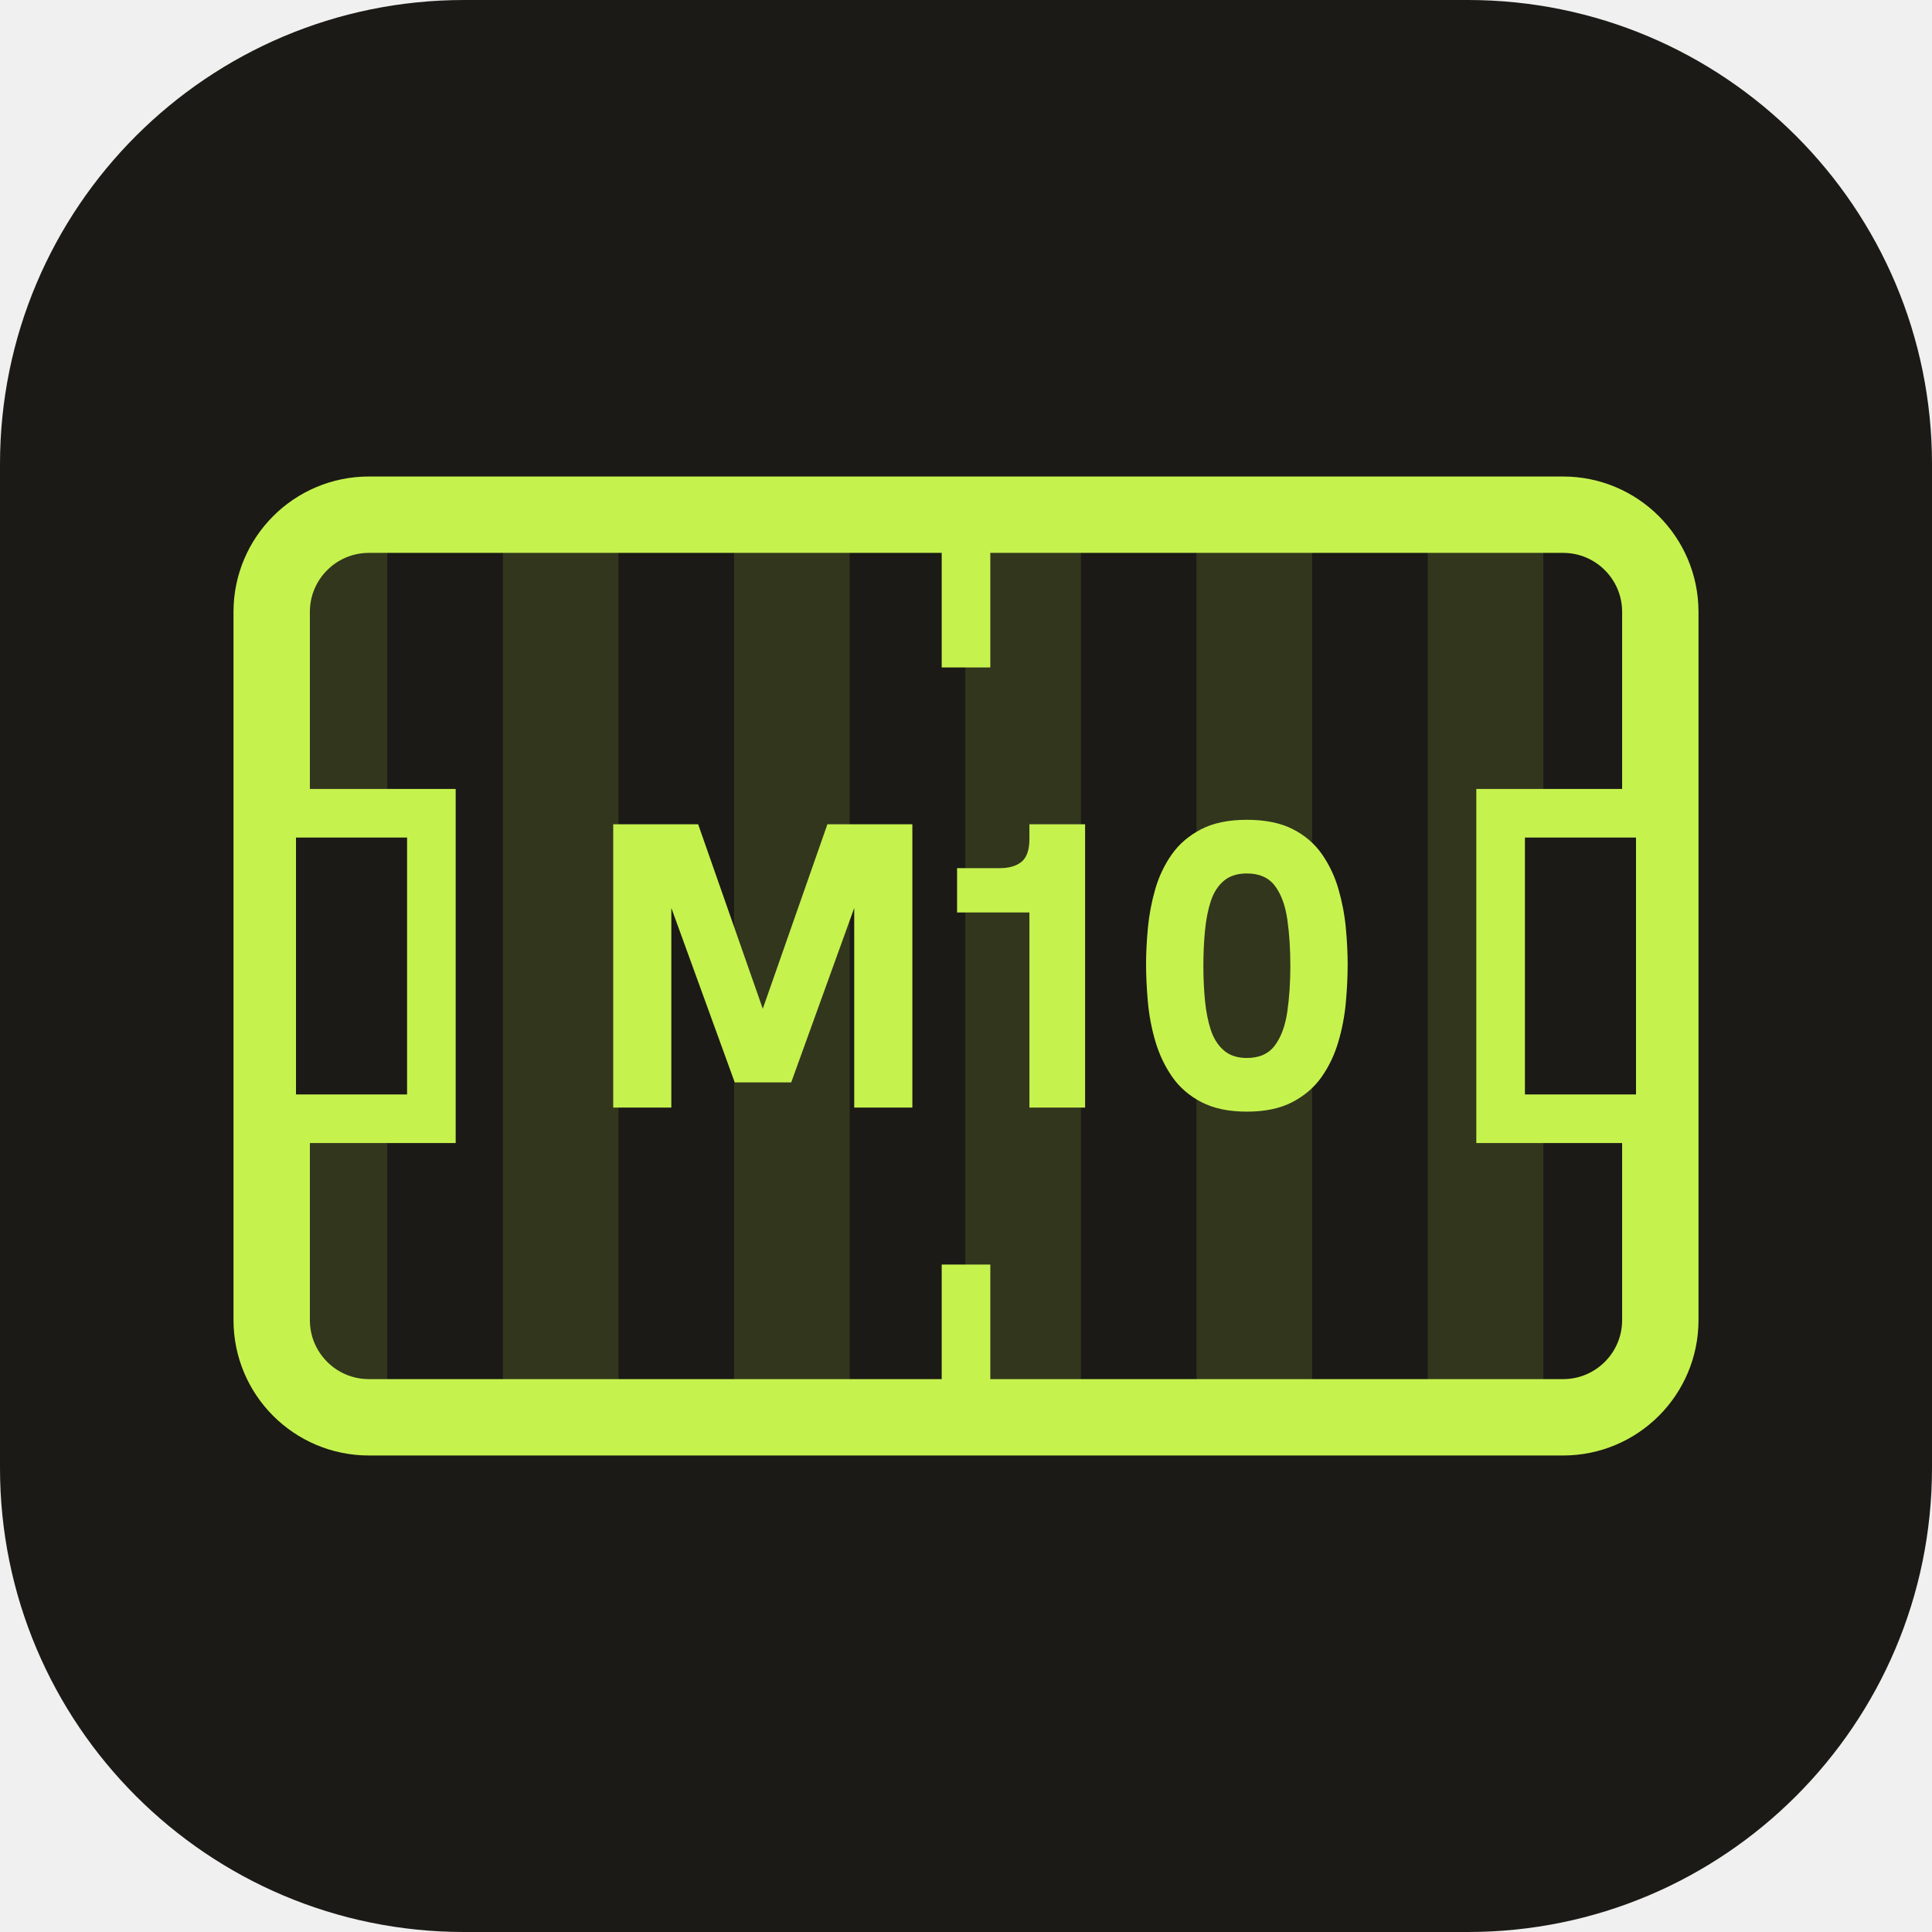
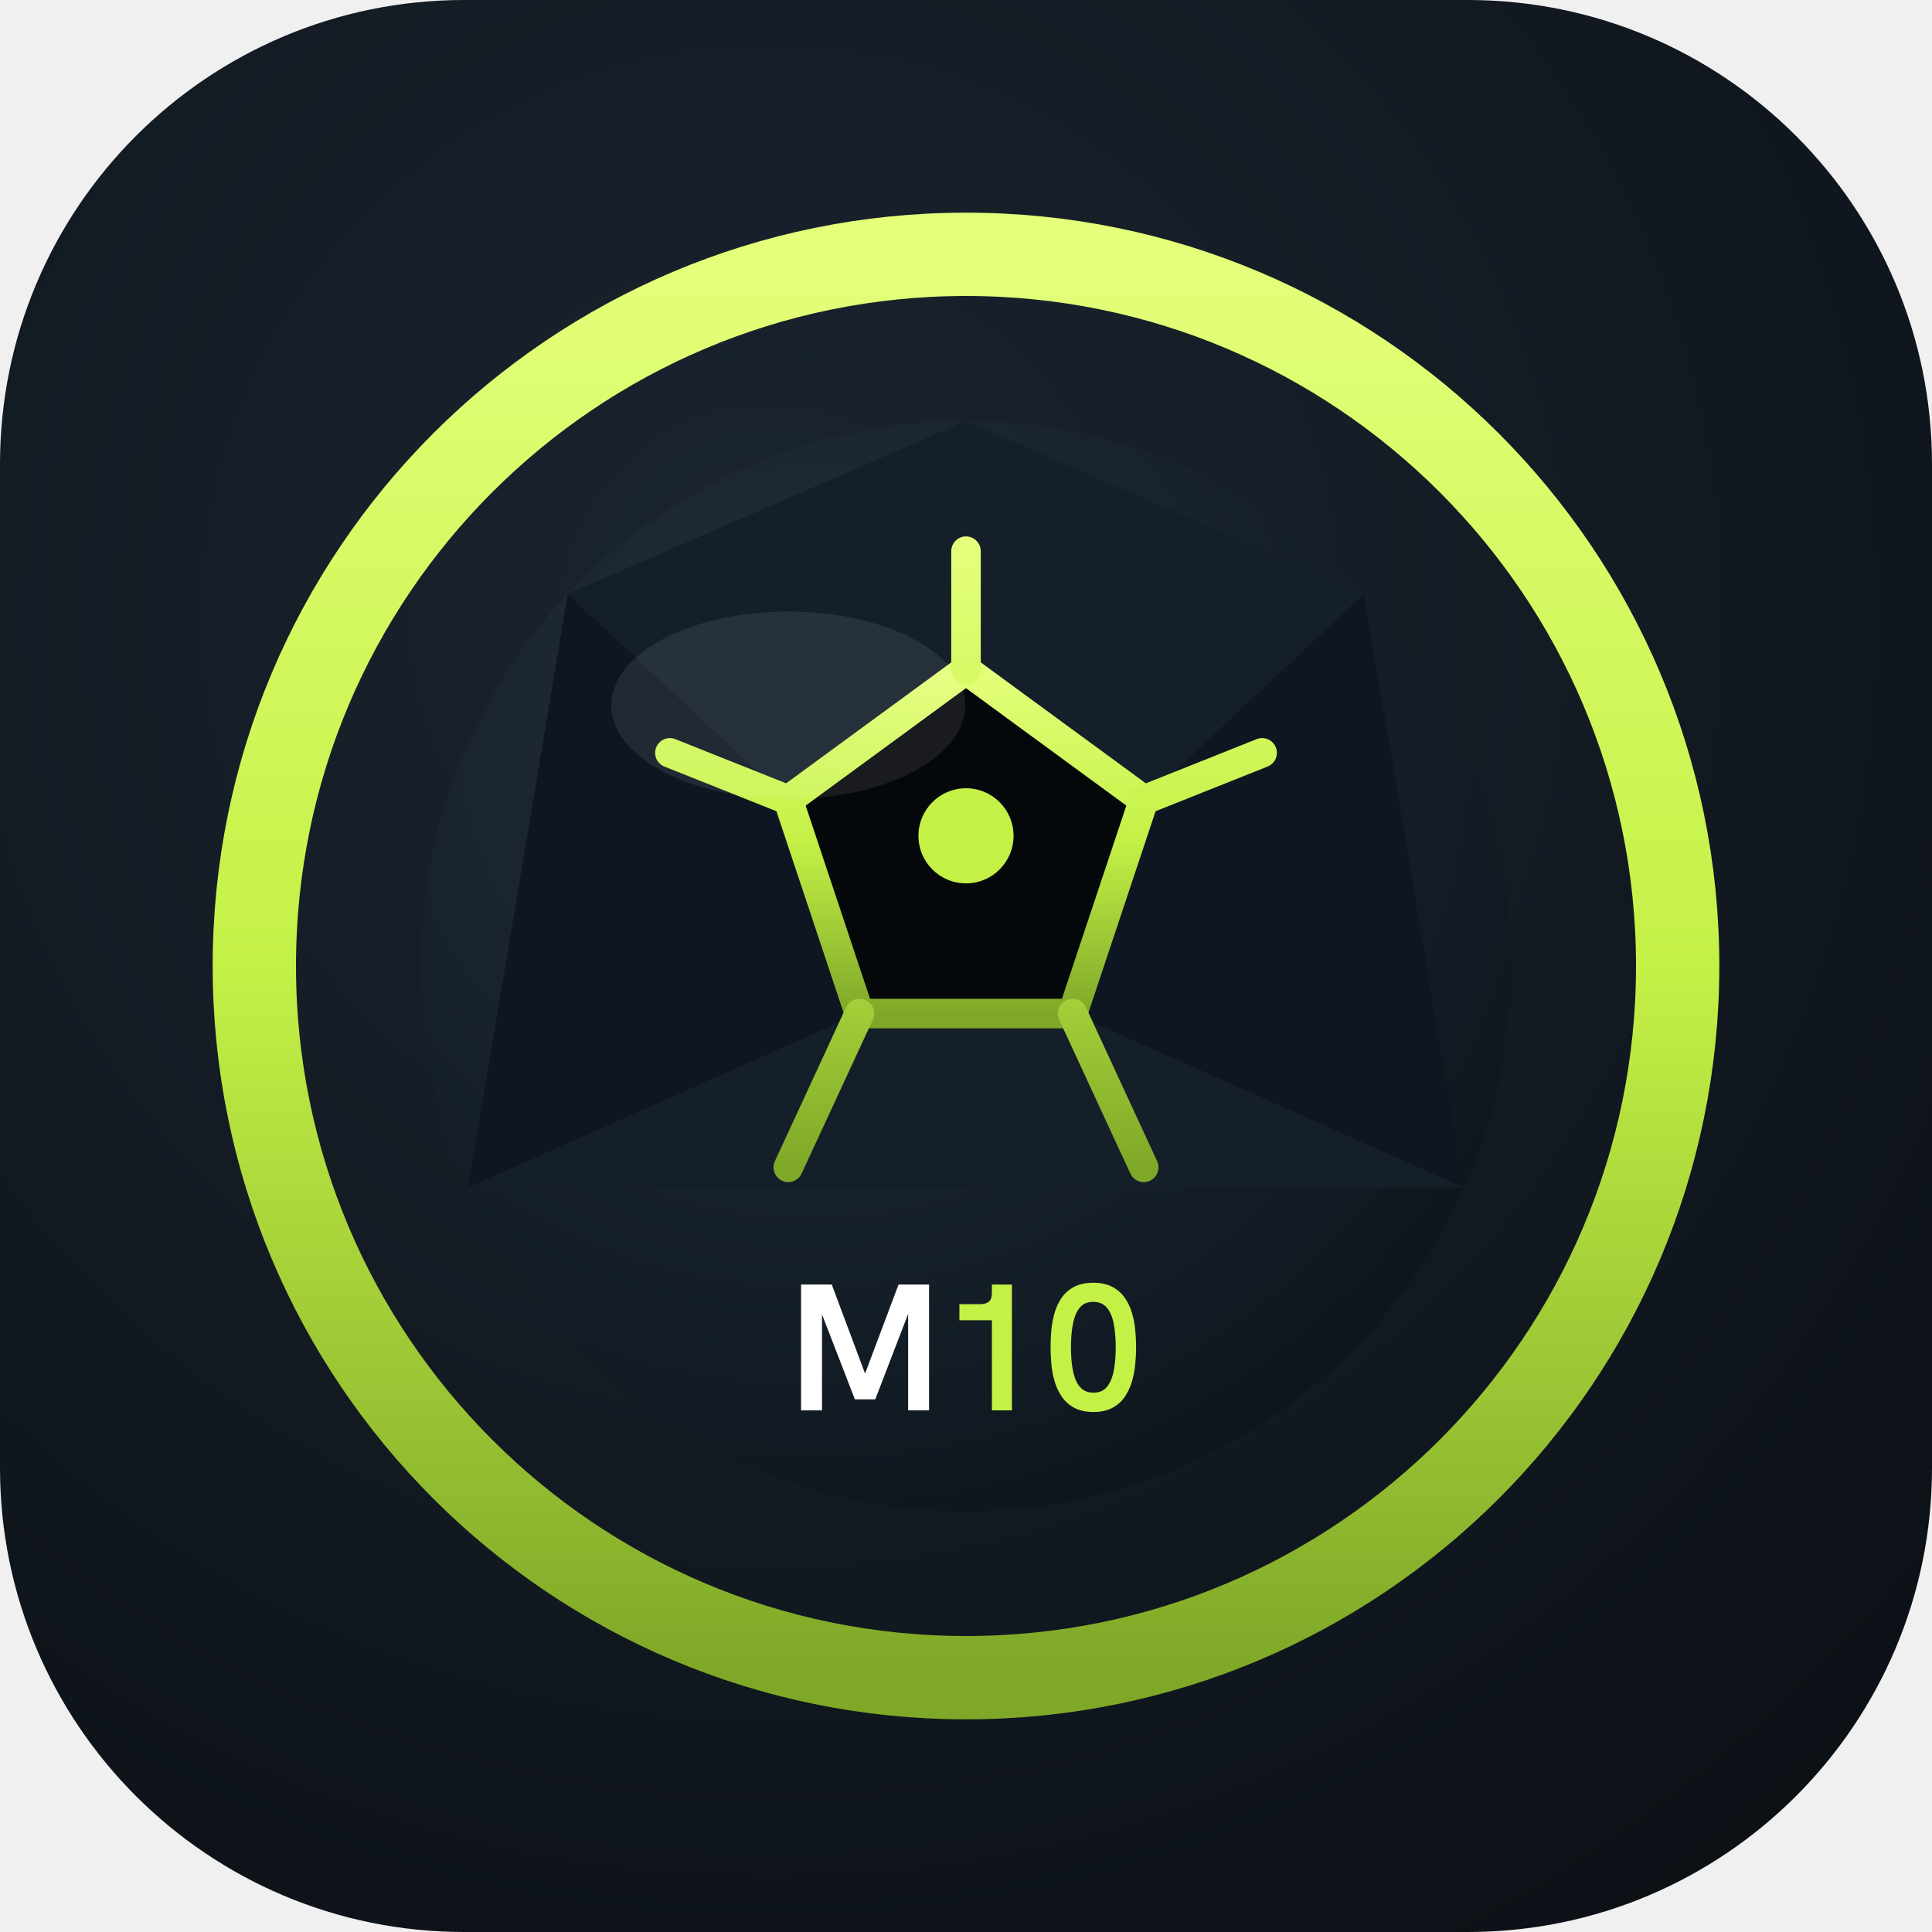
<svg xmlns="http://www.w3.org/2000/svg" viewBox="0 0 512 512" width="512" height="512">
-   <rect width="512" height="512" rx="123" fill="#1B1A16" />
+   <defs>
+     <radialGradient id="tile-bg" cx="40%" cy="32%" r="90%">
+       <stop offset="0" stop-color="#1B2530" />
+       <stop offset="1" stop-color="#0A0E13" />
+     </radialGradient>
+   </defs>
+   <rect width="512" height="512" rx="123" fill="url(#tile-bg)" />
  <g transform="translate(20.48 20.48) scale(0.92)">
-     <clipPath id="fld">
-       <rect x="56" y="126" width="400" height="260" rx="28" />
-     </clipPath>
-     <g clip-path="url(#fld)">
-       <rect x="56" y="126" width="33.3" height="260" fill="#C6F24E" opacity="0.13" />
-       <rect x="122.6" y="126" width="33.3" height="260" fill="#C6F24E" opacity="0.13" />
-       <rect x="189.2" y="126" width="33.3" height="260" fill="#C6F24E" opacity="0.13" />
-       <rect x="255.8" y="126" width="33.3" height="260" fill="#C6F24E" opacity="0.13" />
-       <rect x="322.4" y="126" width="33.3" height="260" fill="#C6F24E" opacity="0.13" />
-       <rect x="389" y="126" width="33.3" height="260" fill="#C6F24E" opacity="0.13" />
+     <defs>
+       <linearGradient id="m10-lime" x1="0" y1="0" x2="0" y2="1">
+         <stop offset="0" stop-color="#E4FF7A" />
+         <stop offset="0.5" stop-color="#C4F146" />
+         <stop offset="1" stop-color="#7FA828" />
+       </linearGradient>
+       <radialGradient id="m10-ball" cx="36%" cy="28%" r="95%">
+         <stop offset="0" stop-color="#232F3A" />
+         <stop offset="0.65" stop-color="#121B24" />
+         <stop offset="1" stop-color="#080C10" />
+       </radialGradient>
+       <clipPath id="m10-clip">
+         <circle cx="256" cy="256" r="157" />
+       </clipPath>
+     </defs>
+     <circle cx="256" cy="256" r="205" fill="none" stroke="url(#m10-lime)" stroke-width="24" />
+     <g clip-path="url(#m10-clip)">
+       <circle cx="256" cy="256" r="157" fill="url(#m10-ball)" />
+       <polygon points="256,170.7 307.2,208.2 370.7,148.8 256,99" fill="#141F2A" />
+       <polygon points="307.2,208.2 286.7,269.7 399.4,319.8 370.7,148.8" fill="#0E1721" />
+       <polygon points="286.7,269.7 225.3,269.7 112.6,319.8 399.4,319.8" fill="#141F2A" />
+       <polygon points="225.3,269.7 204.8,208.2 141.3,148.8 112.6,319.8" fill="#0E1721" />
+       <polygon points="204.8,208.2 256,170.7 256,99 141.3,148.8" fill="#141F2A" />
+       <polygon points="256,170.7 307.2,208.2 286.7,269.7 225.3,269.7 204.8,208.2" fill="#05080B" />
+       <polygon points="256,170.7 307.2,208.2 286.7,269.7 225.3,269.7 204.8,208.2" fill="none" stroke="url(#m10-lime)" stroke-width="8.5" stroke-linejoin="round" />
+       <path d="M256 170.7 L256 136.5 M204.8 208.2 L170.7 194.6 M307.2 208.2 L341.3 194.6 M225.3 269.7 L204.8 314 M286.7 269.7 L307.2 314" fill="none" stroke="url(#m10-lime)" stroke-width="8.5" stroke-linecap="round" />
+       <circle cx="256" cy="218.5" r="13.7" fill="#C4F146" />
+       <ellipse cx="204.8" cy="180.9" rx="51" ry="27" fill="#ffffff" opacity="0.08" />
    </g>
-     <rect x="56" y="126" width="400" height="260" rx="28" fill="none" stroke="#C6F24E" stroke-width="22" />
-     <line x1="256" y1="126" x2="256" y2="170" stroke="#C6F24E" stroke-width="14" />
-     <line x1="256" y1="342" x2="256" y2="386" stroke="#C6F24E" stroke-width="14" />
-     <rect x="56" y="212" width="46" height="88" fill="#1B1A16" stroke="#C6F24E" stroke-width="14" />
-     <rect x="410" y="212" width="46" height="88" fill="#1B1A16" stroke="#C6F24E" stroke-width="14" />
-     <g transform="translate(147.0 179.7) scale(1.1708)">
-       <path d="M20.60 100L6.30 100L6.30 30.30L27.20 30.30L44.40 79.40L41.80 79.40L59 30.30L79.90 30.30L79.90 100L65.60 100L65.60 47.10L66.90 47.30L50.10 93.80L36.20 93.80L19.30 47.30L20.60 47.10L20.60 100ZM122.40 100L108.70 100L108.70 45.20L112.60 52L90.90 52L90.90 41.10L101.30 41.10Q104.90 41.10 106.80 39.50Q108.70 37.90 108.70 33.90L108.70 33.90L108.70 30.30L122.40 30.30L122.40 100ZM162.20 101L162.20 101Q155.50 101 151 98.65Q146.50 96.30 143.80 92.40Q141.10 88.50 139.70 83.75Q138.30 79 137.85 74.05Q137.40 69.10 137.40 64.70L137.40 64.70Q137.40 60.60 137.85 55.80Q138.30 51 139.65 46.30Q141 41.60 143.70 37.75Q146.40 33.90 150.90 31.55Q155.40 29.20 162.20 29.20L162.20 29.20Q169 29.20 173.50 31.50Q178 33.80 180.70 37.70Q183.40 41.60 184.75 46.30Q186.10 51 186.55 55.80Q187 60.60 187 64.80L187 64.80Q187 69.20 186.55 74.15Q186.10 79.10 184.70 83.85Q183.30 88.60 180.60 92.45Q177.90 96.30 173.40 98.65Q168.90 101 162.20 101ZM162.20 87.80L162.20 87.80Q166.80 87.80 169.10 84.70Q171.40 81.60 172.15 76.40Q172.90 71.20 172.90 65.20L172.90 65.20Q172.90 58.90 172.15 53.70Q171.40 48.50 169.10 45.45Q166.80 42.40 162.20 42.40L162.20 42.40Q158.70 42.40 156.55 44.20Q154.40 46 153.35 49.15Q152.30 52.30 151.90 56.45Q151.50 60.60 151.50 65.20L151.50 65.20Q151.50 69.60 151.90 73.70Q152.30 77.80 153.35 80.95Q154.40 84.10 156.55 85.95Q158.70 87.80 162.20 87.80Z" fill="#C6F24E" />
+     <g transform="translate(204.8 384)">
+       <path d="M9.72 0L3.69 0L3.69-36.24L12.53-36.24L22.67-9.15L21.58-9.15L31.77-36.24L40.56-36.24L40.56 0L34.53 0L34.53-29.22L35.05-29.12L25.06-3.17L19.19-3.17L9.15-29.12L9.72-29.22L9.72 0Z" fill="#FFFFFF" />
+     </g>
+     <g transform="translate(249.0 384)">
+       <path d="M20.23 0L14.46 0L14.46-28.86L16.17-25.95L5.10-25.95L5.10-30.58L10.92-30.58Q12.69-30.58 13.57-31.30Q14.46-32.03 14.46-33.90L14.46-33.90L14.46-36.24L20.23-36.24L20.23 0ZM43.73 0.47L43.73 0.47Q40.46 0.47 38.25-0.70Q36.04-1.87 34.66-3.85Q33.28-5.82 32.55-8.27Q31.82-10.71 31.59-13.31Q31.36-15.91 31.36-18.30L31.36-18.30Q31.36-20.59 31.59-23.14Q31.82-25.69 32.53-28.11Q33.23-30.52 34.58-32.47Q35.93-34.42 38.17-35.59Q40.40-36.76 43.63-36.76L43.63-36.76Q46.85-36.76 49.06-35.62Q51.27-34.48 52.65-32.55Q54.03-30.63 54.76-28.24Q55.48-25.84 55.74-23.24Q56.00-20.64 56.00-18.25L56.00-18.25Q56.00-15.76 55.74-13.13Q55.48-10.50 54.73-8.09Q53.98-5.67 52.62-3.74Q51.27-1.82 49.09-0.68Q46.90 0.47 43.73 0.47ZM43.73-5.10L43.73-5.10Q46.28-5.10 47.66-6.84Q49.04-8.58 49.58-11.54Q50.13-14.51 50.13-18.04L50.13-18.04Q50.13-21.84 49.58-24.80Q49.04-27.77 47.63-29.51Q46.23-31.25 43.63-31.25L43.63-31.25Q41.65-31.25 40.40-30.21Q39.16-29.17 38.48-27.33Q37.80-25.48 37.52-23.11Q37.23-20.75 37.23-18.10L37.23-18.10Q37.23-15.55 37.52-13.21Q37.80-10.87 38.48-9.05Q39.16-7.23 40.43-6.16Q41.70-5.10 43.73-5.10Z" fill="#C4F146" />
    </g>
  </g>
</svg>
